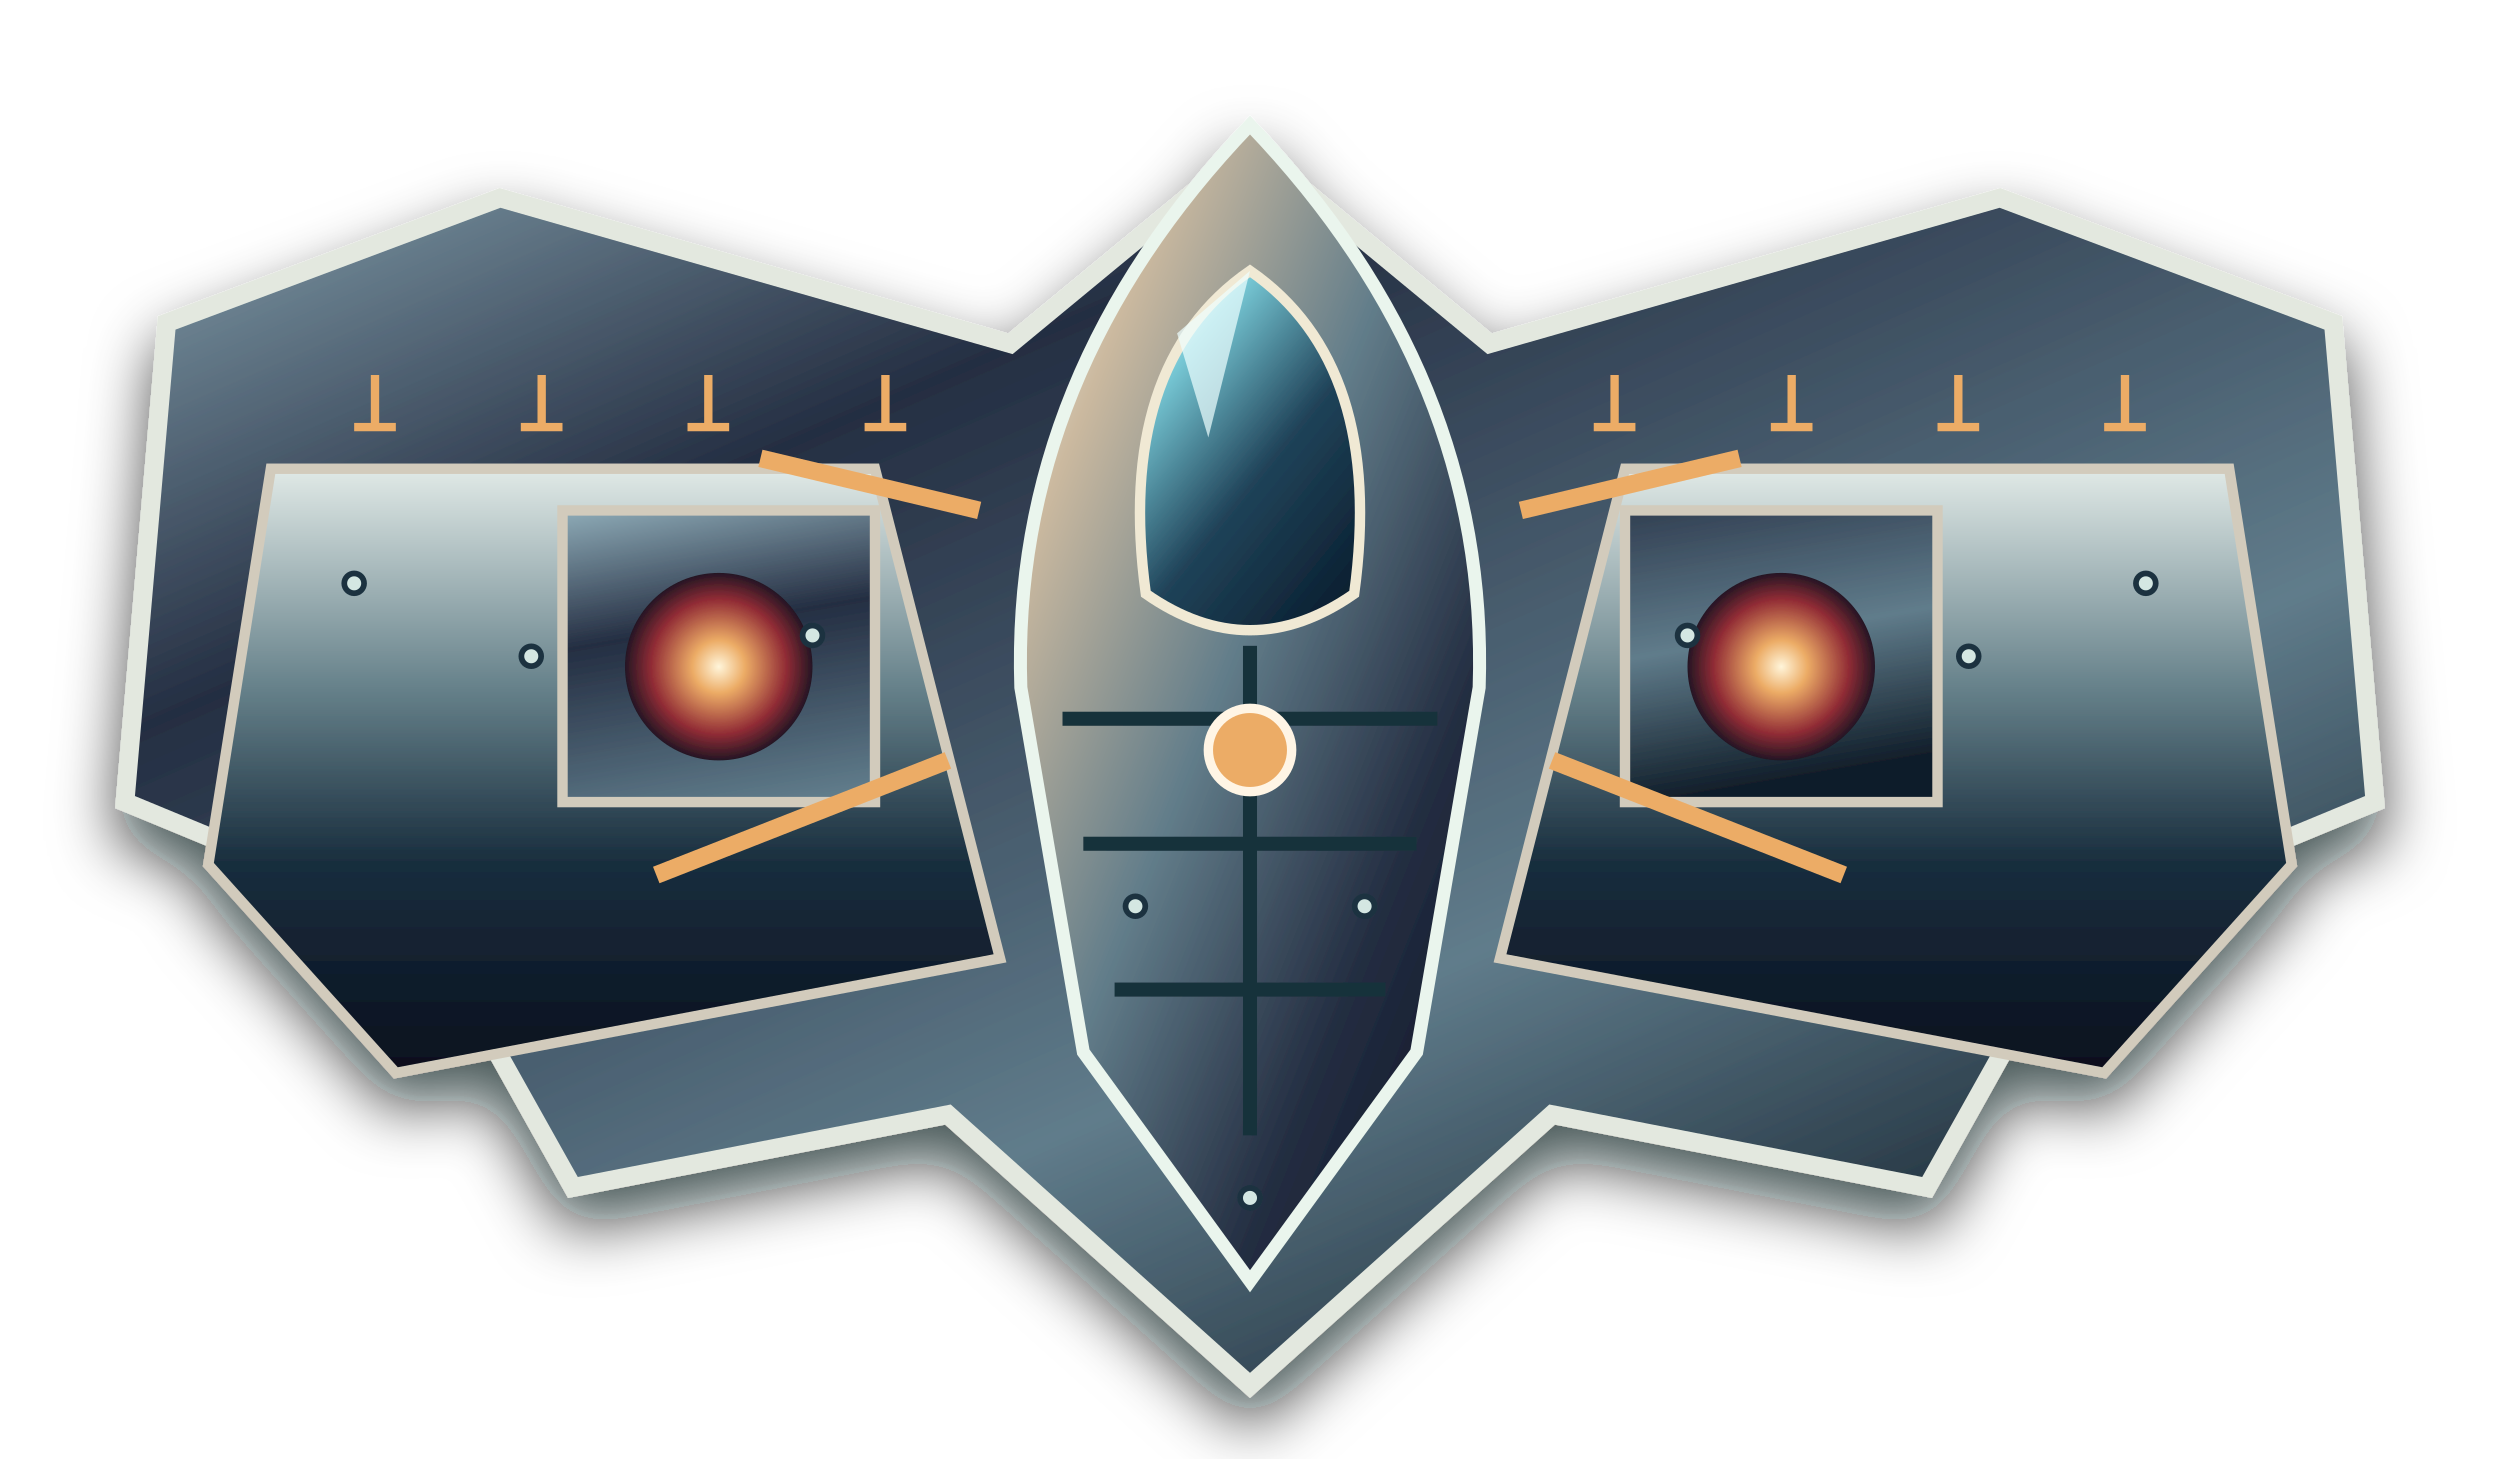
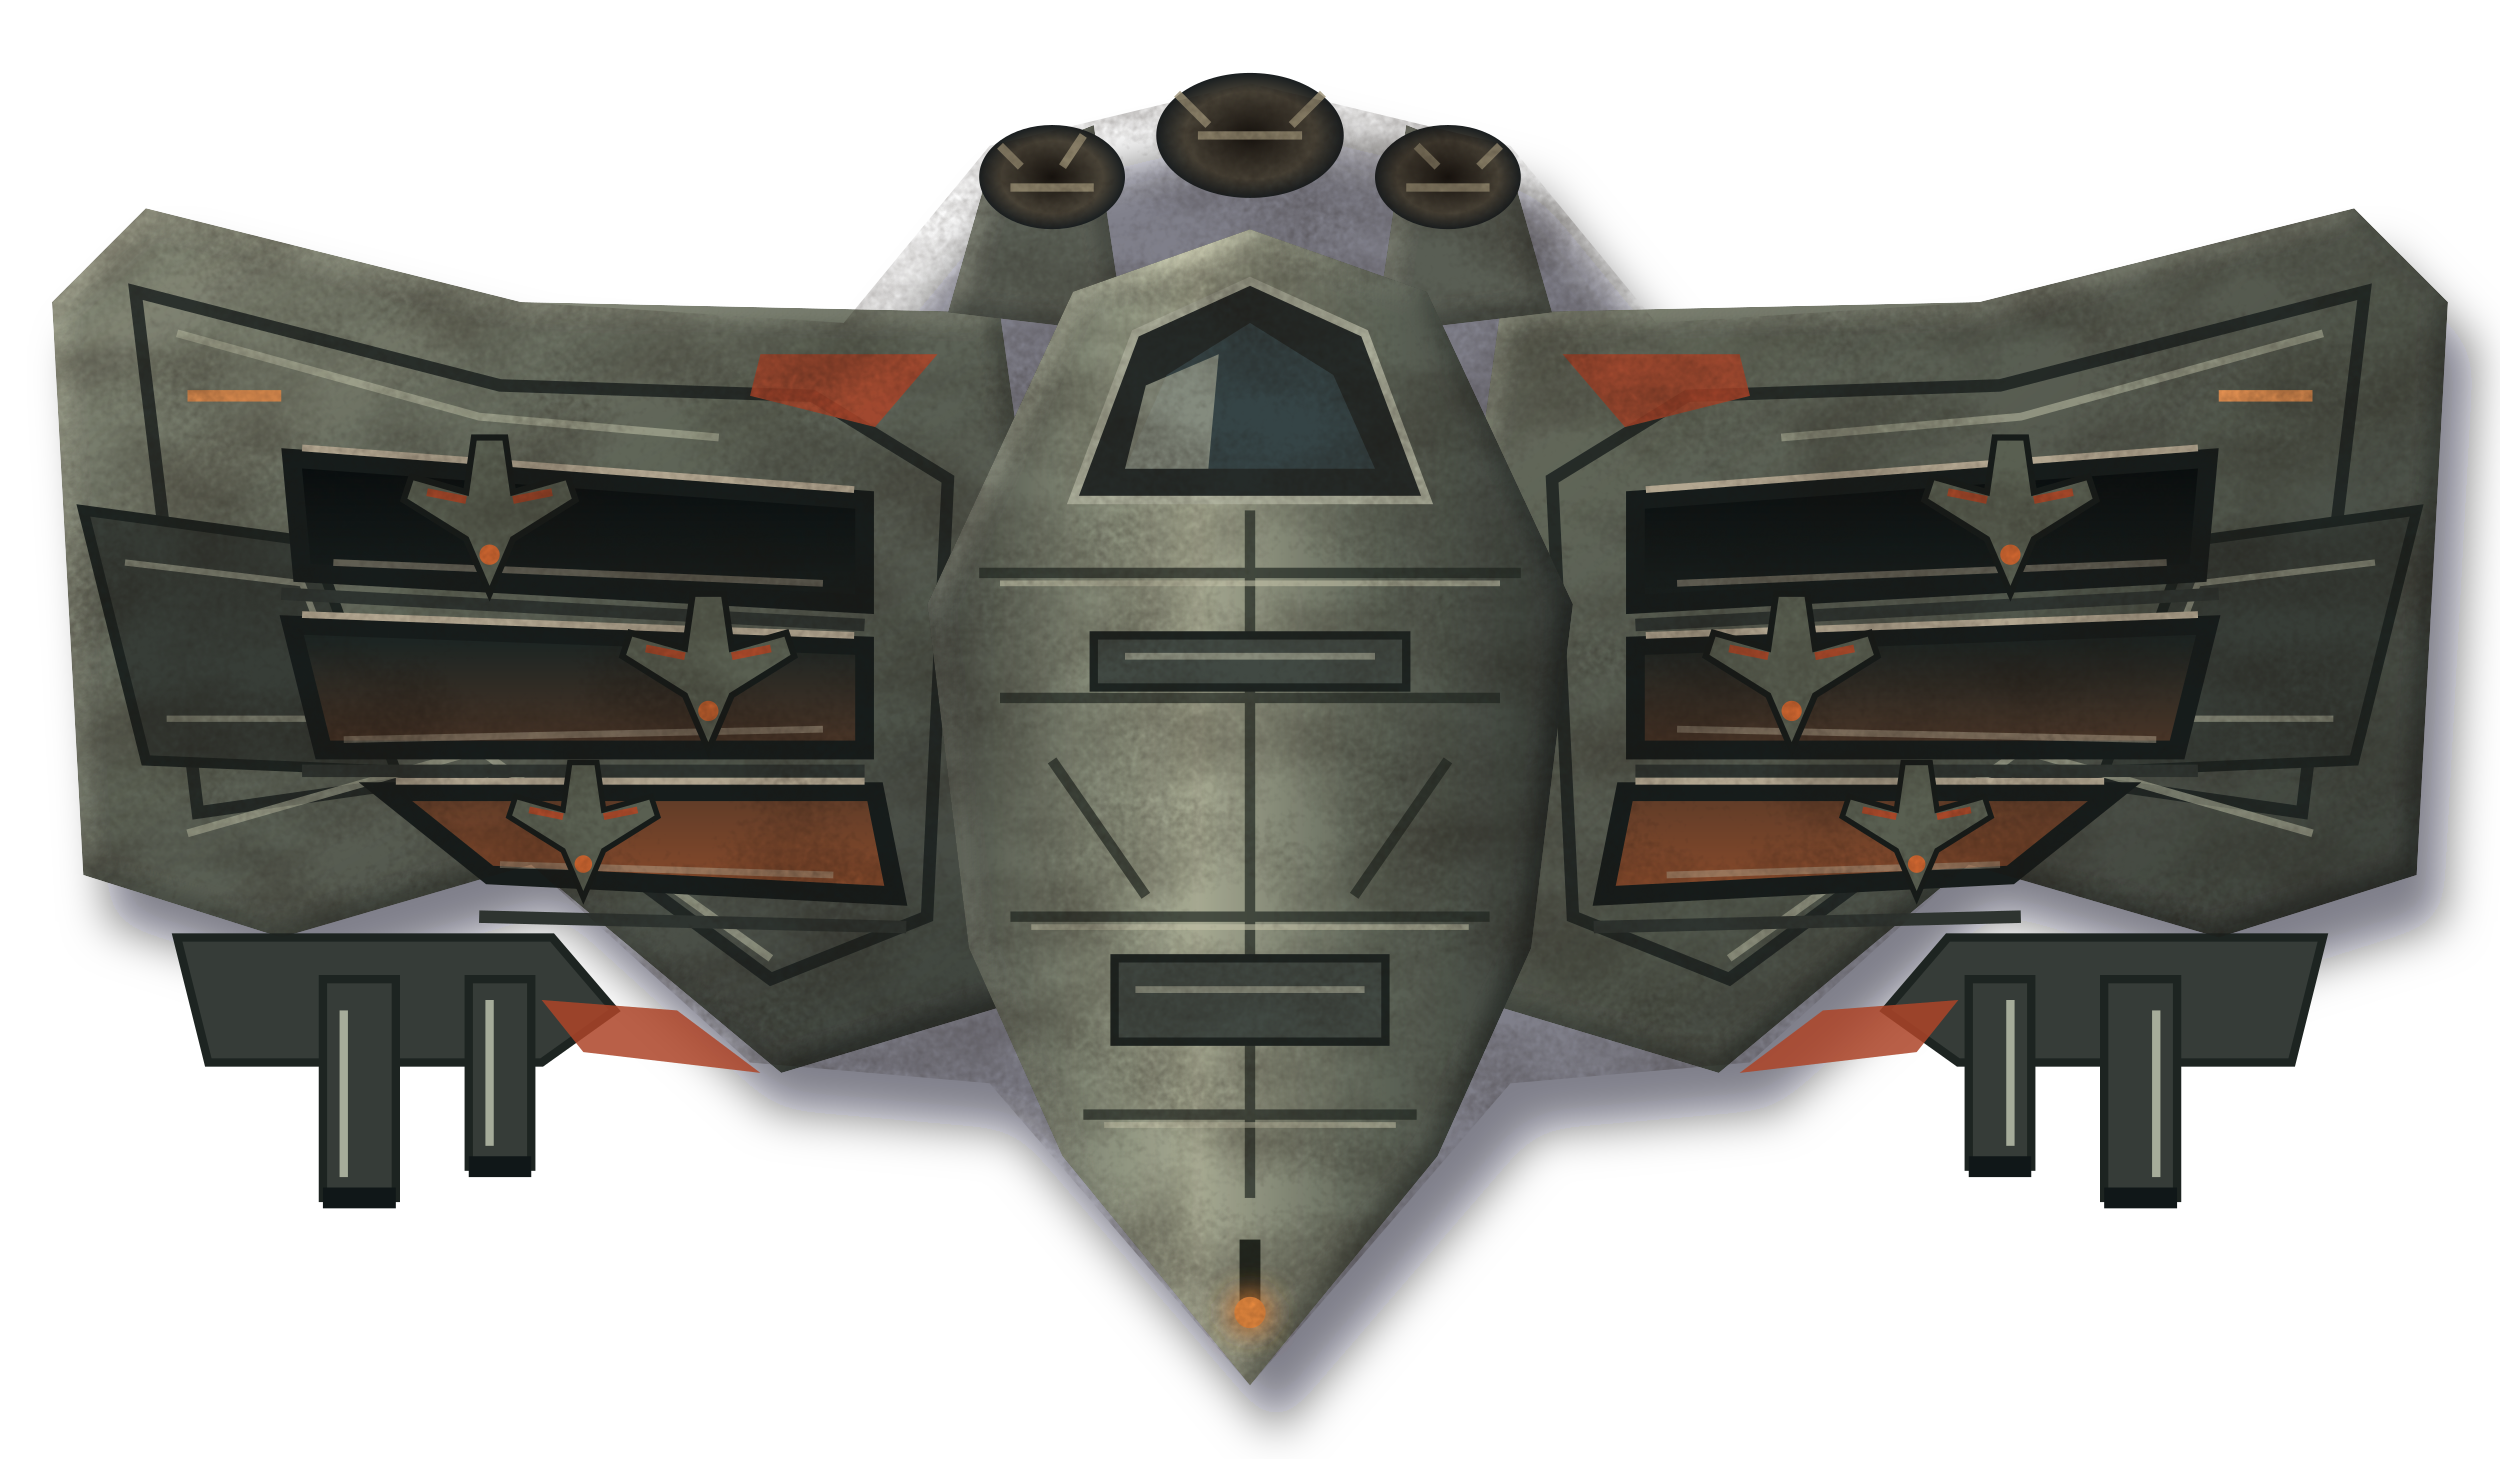
- <svg xmlns="http://www.w3.org/2000/svg" width="240" height="140" viewBox="0 0 240 140">
+ <svg xmlns="http://www.w3.org/2000/svg" xmlns:xlink="http://www.w3.org/1999/xlink" width="240" height="140" viewBox="0 0 240 140">
  <defs>
-     <linearGradient id="hull" x1="0" y1="0" x2="1" y2="1">
-       <stop stop-color="#f6fbf6" />
-       <stop offset=".19" stop-color="#cbb99f" />
-       <stop offset=".46" stop-color="#627d8a" />
-       <stop offset=".73" stop-color="#242e42" />
-       <stop offset="1" stop-color="#090f1e" />
+     <filter id="bevel" x="-5%" y="-5%" width="110%" height="110%" color-interpolation-filters="sRGB">
+       <feGaussianBlur in="SourceAlpha" stdDeviation="1.1" result="height" />
+       <feDiffuseLighting in="height" surfaceScale="2.6" diffuseConstant="1.18" lighting-color="#fff" result="diffuse">
+         <feDistantLight azimuth="225" elevation="52" />
+       </feDiffuseLighting>
+       <feSpecularLighting in="height" surfaceScale="2.6" specularConstant=".75" specularExponent="18" lighting-color="#fff4df" result="specular">
+         <feDistantLight azimuth="225" elevation="44" />
+       </feSpecularLighting>
+       <feComposite in="SourceGraphic" in2="diffuse" operator="arithmetic" k1="1" result="lit" />
+       <feComposite in="specular" in2="SourceAlpha" operator="in" result="gloss" />
+       <feComposite in="gloss" in2="lit" operator="arithmetic" k2=".38" k3="1" result="shaded" />
+       <feComposite in="shaded" in2="SourceAlpha" operator="in" />
+     </filter>
+     <filter id="grime" x="0" y="0" width="100%" height="100%" color-interpolation-filters="sRGB">
+       <feTurbulence type="fractalNoise" baseFrequency=".07 .12" numOctaves="3" seed="31" result="mottle" />
+       <feTurbulence type="fractalNoise" baseFrequency="1.4" numOctaves="2" seed="5" result="grain" />
+       <feComposite in="mottle" in2="grain" operator="arithmetic" k2=".7" k3=".3" />
+       <feColorMatrix type="matrix" values="0 0 0 0 .1  0 0 0 0 .07  0 0 0 0 .05  -1.6 0 0 0 1.05" />
+       <feComposite in2="SourceAlpha" operator="in" />
+     </filter>
+     <filter id="shadow" x="-20%" y="-20%" width="140%" height="150%">
+       <feGaussianBlur in="SourceAlpha" stdDeviation="2.2" />
+       <feOffset dx="2.5" dy="4.5" result="blur" />
+       <feFlood flood-color="#02070d" flood-opacity=".5" />
+       <feComposite in2="blur" operator="in" />
+     </filter>
+     <filter id="glow" x="-200%" y="-200%" width="500%" height="500%">
+       <feGaussianBlur stdDeviation="1.5" result="halo" />
+       <feMerge>
+         <feMergeNode in="halo" />
+         <feMergeNode in="halo" />
+         <feMergeNode in="SourceGraphic" />
+       </feMerge>
+     </filter>
+     <linearGradient id="wingL" x1="0" y1="0" x2=".75" y2="1">
+       <stop stop-color="#838775" />
+       <stop offset=".43" stop-color="#575d51" />
+       <stop offset="1" stop-color="#343a35" />
    </linearGradient>
-     <linearGradient id="wing" x1="0" y1="0" x2=".8" y2="1">
-       <stop stop-color="#8eabb7" />
-       <stop offset=".29" stop-color="#242e42" />
-       <stop offset=".69" stop-color="#607c8b" />
-       <stop offset="1" stop-color="#101d29" />
+     <linearGradient id="wingR" x1="0" y1="0" x2="1" y2="1">
+       <stop stop-color="#626759" />
+       <stop offset=".55" stop-color="#454b42" />
+       <stop offset="1" stop-color="#292e2b" />
    </linearGradient>
-     <linearGradient id="glass" x1=".15" y1="0" x2=".9" y2="1">
-       <stop stop-color="#e6faff" />
-       <stop offset=".18" stop-color="#76c7d4" />
-       <stop offset=".55" stop-color="#204359" />
-       <stop offset="1" stop-color="#091c2d" />
+     <linearGradient id="body" x1="0" x2="1">
+       <stop stop-color="#353a34" />
+       <stop offset=".28" stop-color="#858b78" />
+       <stop offset=".42" stop-color="#a1a48d" />
+       <stop offset=".68" stop-color="#575e52" />
+       <stop offset="1" stop-color="#262c29" />
    </linearGradient>
-     <radialGradient id="core">
-       <stop stop-color="#fff5da" />
-       <stop offset=".28" stop-color="#ecac66" />
-       <stop offset=".72" stop-color="#912c35" />
-       <stop offset="1" stop-color="#251624" />
+     <linearGradient id="bay" x1="0" y1="0" x2="0" y2="1">
+       <stop stop-color="#070c0d" />
+       <stop offset=".42" stop-color="#1d2523" />
+       <stop offset="1" stop-color="#8b4b2b" />
+     </linearGradient>
+     <radialGradient id="nozzle">
+       <stop stop-color="#15110d" />
+       <stop offset=".7" stop-color="#494337" />
+       <stop offset="1" stop-color="#191e20" />
    </radialGradient>
-     <linearGradient id="steel" x1="0" y1="0" x2="0" y2="1">
-       <stop stop-color="#e1eae7" />
-       <stop offset=".36" stop-color="#67828b" />
-       <stop offset=".65" stop-color="#192e3e" />
-       <stop offset="1" stop-color="#090f1d" />
-     </linearGradient>
-     <filter id="shadow" x="-25%" y="-25%" width="150%" height="160%">
-       <feDropShadow dx="0" dy="3" stdDeviation="3" flood-color="#030c17" flood-opacity=".72" />
-     </filter>
+     <g id="airframe">
+       <path d="M120 8 145 14 159 31 190 29 226 20 235 29 232 84 213 90 189 83 168 102 145 104 120 133 95 104 72 102 51 83 27 90 8 84 5 29 14 20 50 29 81 31 95 14Z" />
+     </g>
+     <g id="drone">
+       <path d="M0 8 -3 1 -11 -4 -10 -7 -3 -5 -2 -12H2l1 7 7-2 1 3L3 1Z" fill="#595f51" stroke="#161b19" stroke-width=".8" />
+       <path d="M-8 -5 -3 -4 M8 -5 3 -4" stroke="#a84829" stroke-width="1" />
+       <circle cy="3" r="1.3" fill="#d26730" />
+     </g>
  </defs>
-   <g filter="url(#shadow)">
-     <path d="M120 14 143 33 192 19 224 31 228 77 199 89 185 114 149 107 120 133 91 107 55 114 41 89 12 77 16 31 48 19 97 33Z" fill="url(#wing)" stroke="#e3e8df" stroke-width="1.8" />
-     <g stroke="#d2cbbc" fill="url(#steel)">
-       <path d="M26 45h58l12 47-58 11-18-20Z M214 45h-58l-12 47 58 11 18-20Z" />
-       <path d="M54 49h30v28H54z M156 49h30v28h-30z" fill="url(#wing)" />
-     </g>
-     <g fill="url(#core)">
-       <circle cx="69" cy="64" r="9" />
-       <circle cx="171" cy="64" r="9" />
-       <circle cx="120" cy="88" r="15" />
-     </g>
-     <path d="M120 12Q97 36 98 66L104 101 120 123 136 101 142 66Q143 36 120 12Z" fill="url(#hull)" stroke="#eaf5ed" stroke-width="1.25" />
-     <path d="M120 26Q107 35 110 57Q120 64 130 57Q133 35 120 26Z" fill="url(#glass)" stroke="#f0e9d4" />
-     <path d="M113 32 120 26 116 42" fill="#eeffff" opacity=".7" />
-     <path d="M102 69h36 M104 81h32 M107 95h26 M120 62v47" fill="none" stroke="#18313b" stroke-width="1.35" />
-     <path d="M73 44 94 49 M167 44 146 49 M63 84 91 73 M177 84 149 73" stroke="#ecac66" stroke-width="1.7" />
-     <path d="M36 36v5 m-2 0h4" stroke="#ecac66" stroke-width=".8" />
-     <path d="M52 36v5 m-2 0h4" stroke="#ecac66" stroke-width=".8" />
-     <path d="M68 36v5 m-2 0h4" stroke="#ecac66" stroke-width=".8" />
-     <path d="M85 36v5 m-2 0h4" stroke="#ecac66" stroke-width=".8" />
-     <path d="M155 36v5 m-2 0h4" stroke="#ecac66" stroke-width=".8" />
-     <path d="M172 36v5 m-2 0h4" stroke="#ecac66" stroke-width=".8" />
-     <path d="M188 36v5 m-2 0h4" stroke="#ecac66" stroke-width=".8" />
-     <path d="M204 36v5 m-2 0h4" stroke="#ecac66" stroke-width=".8" />
-     <circle cx="34" cy="56" r=".95" fill="#d4e7e2" stroke="#1b3341" stroke-width=".55" />
-     <circle cx="51" cy="63" r=".95" fill="#d4e7e2" stroke="#1b3341" stroke-width=".55" />
-     <circle cx="78" cy="61" r=".95" fill="#d4e7e2" stroke="#1b3341" stroke-width=".55" />
-     <circle cx="206" cy="56" r=".95" fill="#d4e7e2" stroke="#1b3341" stroke-width=".55" />
-     <circle cx="189" cy="63" r=".95" fill="#d4e7e2" stroke="#1b3341" stroke-width=".55" />
-     <circle cx="162" cy="61" r=".95" fill="#d4e7e2" stroke="#1b3341" stroke-width=".55" />
-     <circle cx="109" cy="87" r=".95" fill="#d4e7e2" stroke="#1b3341" stroke-width=".55" />
-     <circle cx="131" cy="87" r=".95" fill="#d4e7e2" stroke="#1b3341" stroke-width=".55" />
-     <circle cx="120" cy="115" r=".95" fill="#d4e7e2" stroke="#1b3341" stroke-width=".55" />
-     <circle cx="120" cy="72" r="4" fill="#ecac66" stroke="#fff5e5" stroke-width=".9" />
+   <use href="#airframe" xlink:href="#airframe" filter="url(#shadow)" />
+   <g filter="url(#bevel)">
+     <path d="M96 30 50 29 14 20 5 29 8 84 27 90 51 83 75 103 105 94Z" fill="url(#wingL)" />
+     <path d="M144 30 190 29 226 20 235 29 232 84 213 90 189 83 165 103 135 94Z" fill="url(#wingR)" />
  </g>
+   <path d="M13 28 48 37 78 38 91 46 89 88 74 94 47 74 19 78Z M227 28 192 37 162 38 149 46 151 88 166 94 193 74 221 78Z" fill="none" stroke="#161d1c" stroke-width="1.2" opacity=".8" />
+   <path d="M17 32 46 40 69 42 M223 32 194 40 171 42 M18 80 46 72 74 92 M222 80 194 72 166 92" fill="none" stroke="#bdc0a6" stroke-width=".75" opacity=".55" />
+   <path d="M8 49 30 52 38 74 14 73Z M232 49 210 52 202 74 226 73Z" fill="#373d37" stroke="#1d2421" stroke-width="1" />
+   <path d="M12 54 29 56 34 69 16 69 M228 54 211 56 206 69 224 69" fill="none" stroke="#a4a691" stroke-width=".6" opacity=".65" />
+   <g fill="url(#bay)" stroke="#161c1b" stroke-width="1.8">
+     <path d="M28 44 83 48 83 58 29 55Z M28 60 83 62 83 72 31 72Z M37 76 84 76 86 86 47 84Z" />
+     <path d="M212 44 157 48 157 58 211 55Z M212 60 157 62 157 72 209 72Z M203 76 156 76 154 86 193 84Z" />
+   </g>
+   <g fill="none" stroke="#b3a791" stroke-width=".65">
+     <path d="M29 43 82 47 M29 59 82 61 M38 75 83 75 M211 43 158 47 M211 59 158 61 M202 75 157 75" />
+     <path d="M32 54 79 56 M33 71 79 70 M48 83 80 84 M208 54 161 56 M207 71 161 70 M192 83 160 84" opacity=".48" />
+   </g>
+   <path d="M27 57 83 60 M29 74 83 74 M46 88 87 89 M213 57 157 60 M211 74 157 74 M194 88 153 89" fill="none" stroke="#2e3430" stroke-width="1.2" />
+   <use href="#drone" xlink:href="#drone" transform="translate(47 51) scale(.75)" />
+   <use href="#drone" xlink:href="#drone" transform="translate(68 66) scale(.75)" />
+   <use href="#drone" xlink:href="#drone" transform="translate(56 81) scale(.65)" />
+   <use href="#drone" xlink:href="#drone" transform="translate(193 51) scale(.75)" />
+   <use href="#drone" xlink:href="#drone" transform="translate(172 66) scale(.75)" />
+   <use href="#drone" xlink:href="#drone" transform="translate(184 81) scale(.65)" />
+   <path d="M91 30 95 16 105 12 108 32Z M132 32 135 12 145 16 149 30Z" fill="#4f544b" filter="url(#bevel)" />
+   <ellipse cx="101" cy="17" rx="7" ry="5" fill="url(#nozzle)" />
+   <ellipse cx="120" cy="13" rx="9" ry="6" fill="url(#nozzle)" />
+   <ellipse cx="139" cy="17" rx="7" ry="5" fill="url(#nozzle)" />
+   <path d="M97 18h8 M115 13h10 M135 18h8 M96 14l2 2 M104 13l-2 3 M113 9l3 3 M127 9l-3 3 M136 14l2 2 M144 14l-2 2" stroke="#9c9176" stroke-width=".8" opacity=".8" />
+   <path d="M120 22 137 28 151 58 147 91 138 111 120 133 102 111 93 91 89 58 103 28Z" fill="url(#body)" filter="url(#bevel)" />
+   <path d="M120 27 131 32 137 48 103 48 109 32Z" fill="#252b29" stroke="#aeb19d" stroke-width=".8" />
+   <path d="M120 31 128 36 132 45 108 45 112 36Z" fill="#354446" />
+   <path d="M110 37 117 34 116 45 108 45Z" fill="#a5a995" opacity=".7" />
+   <path d="M94 55 146 55 M96 67 144 67 M97 88 143 88 M104 107 136 107 M120 49v66 M101 73l9 13 M139 73l-9 13" fill="none" stroke="#202721" stroke-width="1" opacity=".7" />
+   <path d="M96 56 144 56 M99 89 141 89 M106 108 134 108" stroke="#c4c2a8" stroke-width=".55" opacity=".58" />
+   <path d="M105 61h30v5h-30Z M107 92h26v8h-26Z" fill="#414943" stroke="#1d2421" stroke-width=".8" />
+   <path d="M108 63h24 M109 95h22" stroke="#aeb09b" stroke-width=".65" opacity=".65" />
+   <g fill="#363c38" stroke="#1d2421" stroke-width=".8">
+     <path d="M17 90h36l6 7-7 5H20Z M223 90h-36l-6 7 7 5h32Z" />
+     <path d="M31 94h7v21h-7Z M45 94h6v18h-6Z M209 94h-7v21h7Z M195 94h-6v18h6Z" />
+   </g>
+   <path d="M33 97v16 M47 96v14 M207 97v16 M193 96v14" stroke="#a6ac9a" stroke-width=".8" />
+   <path d="M31 115h7 M45 112h6 M202 115h7 M189 112h6" stroke="#101718" stroke-width="2" />
+   <path d="M73 34h17l-6 7-12-3Z M167 34h-17l6 7 12-3Z M52 96l13 1 8 6-17-2Z M188 96l-13 1-8 6 17-2Z" fill="#ad4428" opacity=".85" />
+   <path d="M18 38h9 M213 38h9" stroke="#e69252" stroke-width="1.1" />
+   <path d="M120 119v8" stroke="#222820" stroke-width="2" />
+   <circle cx="120" cy="126" r="1.5" fill="#ee8d40" filter="url(#glow)" />
+   <use href="#airframe" xlink:href="#airframe" filter="url(#grime)" opacity=".5" />
</svg>
